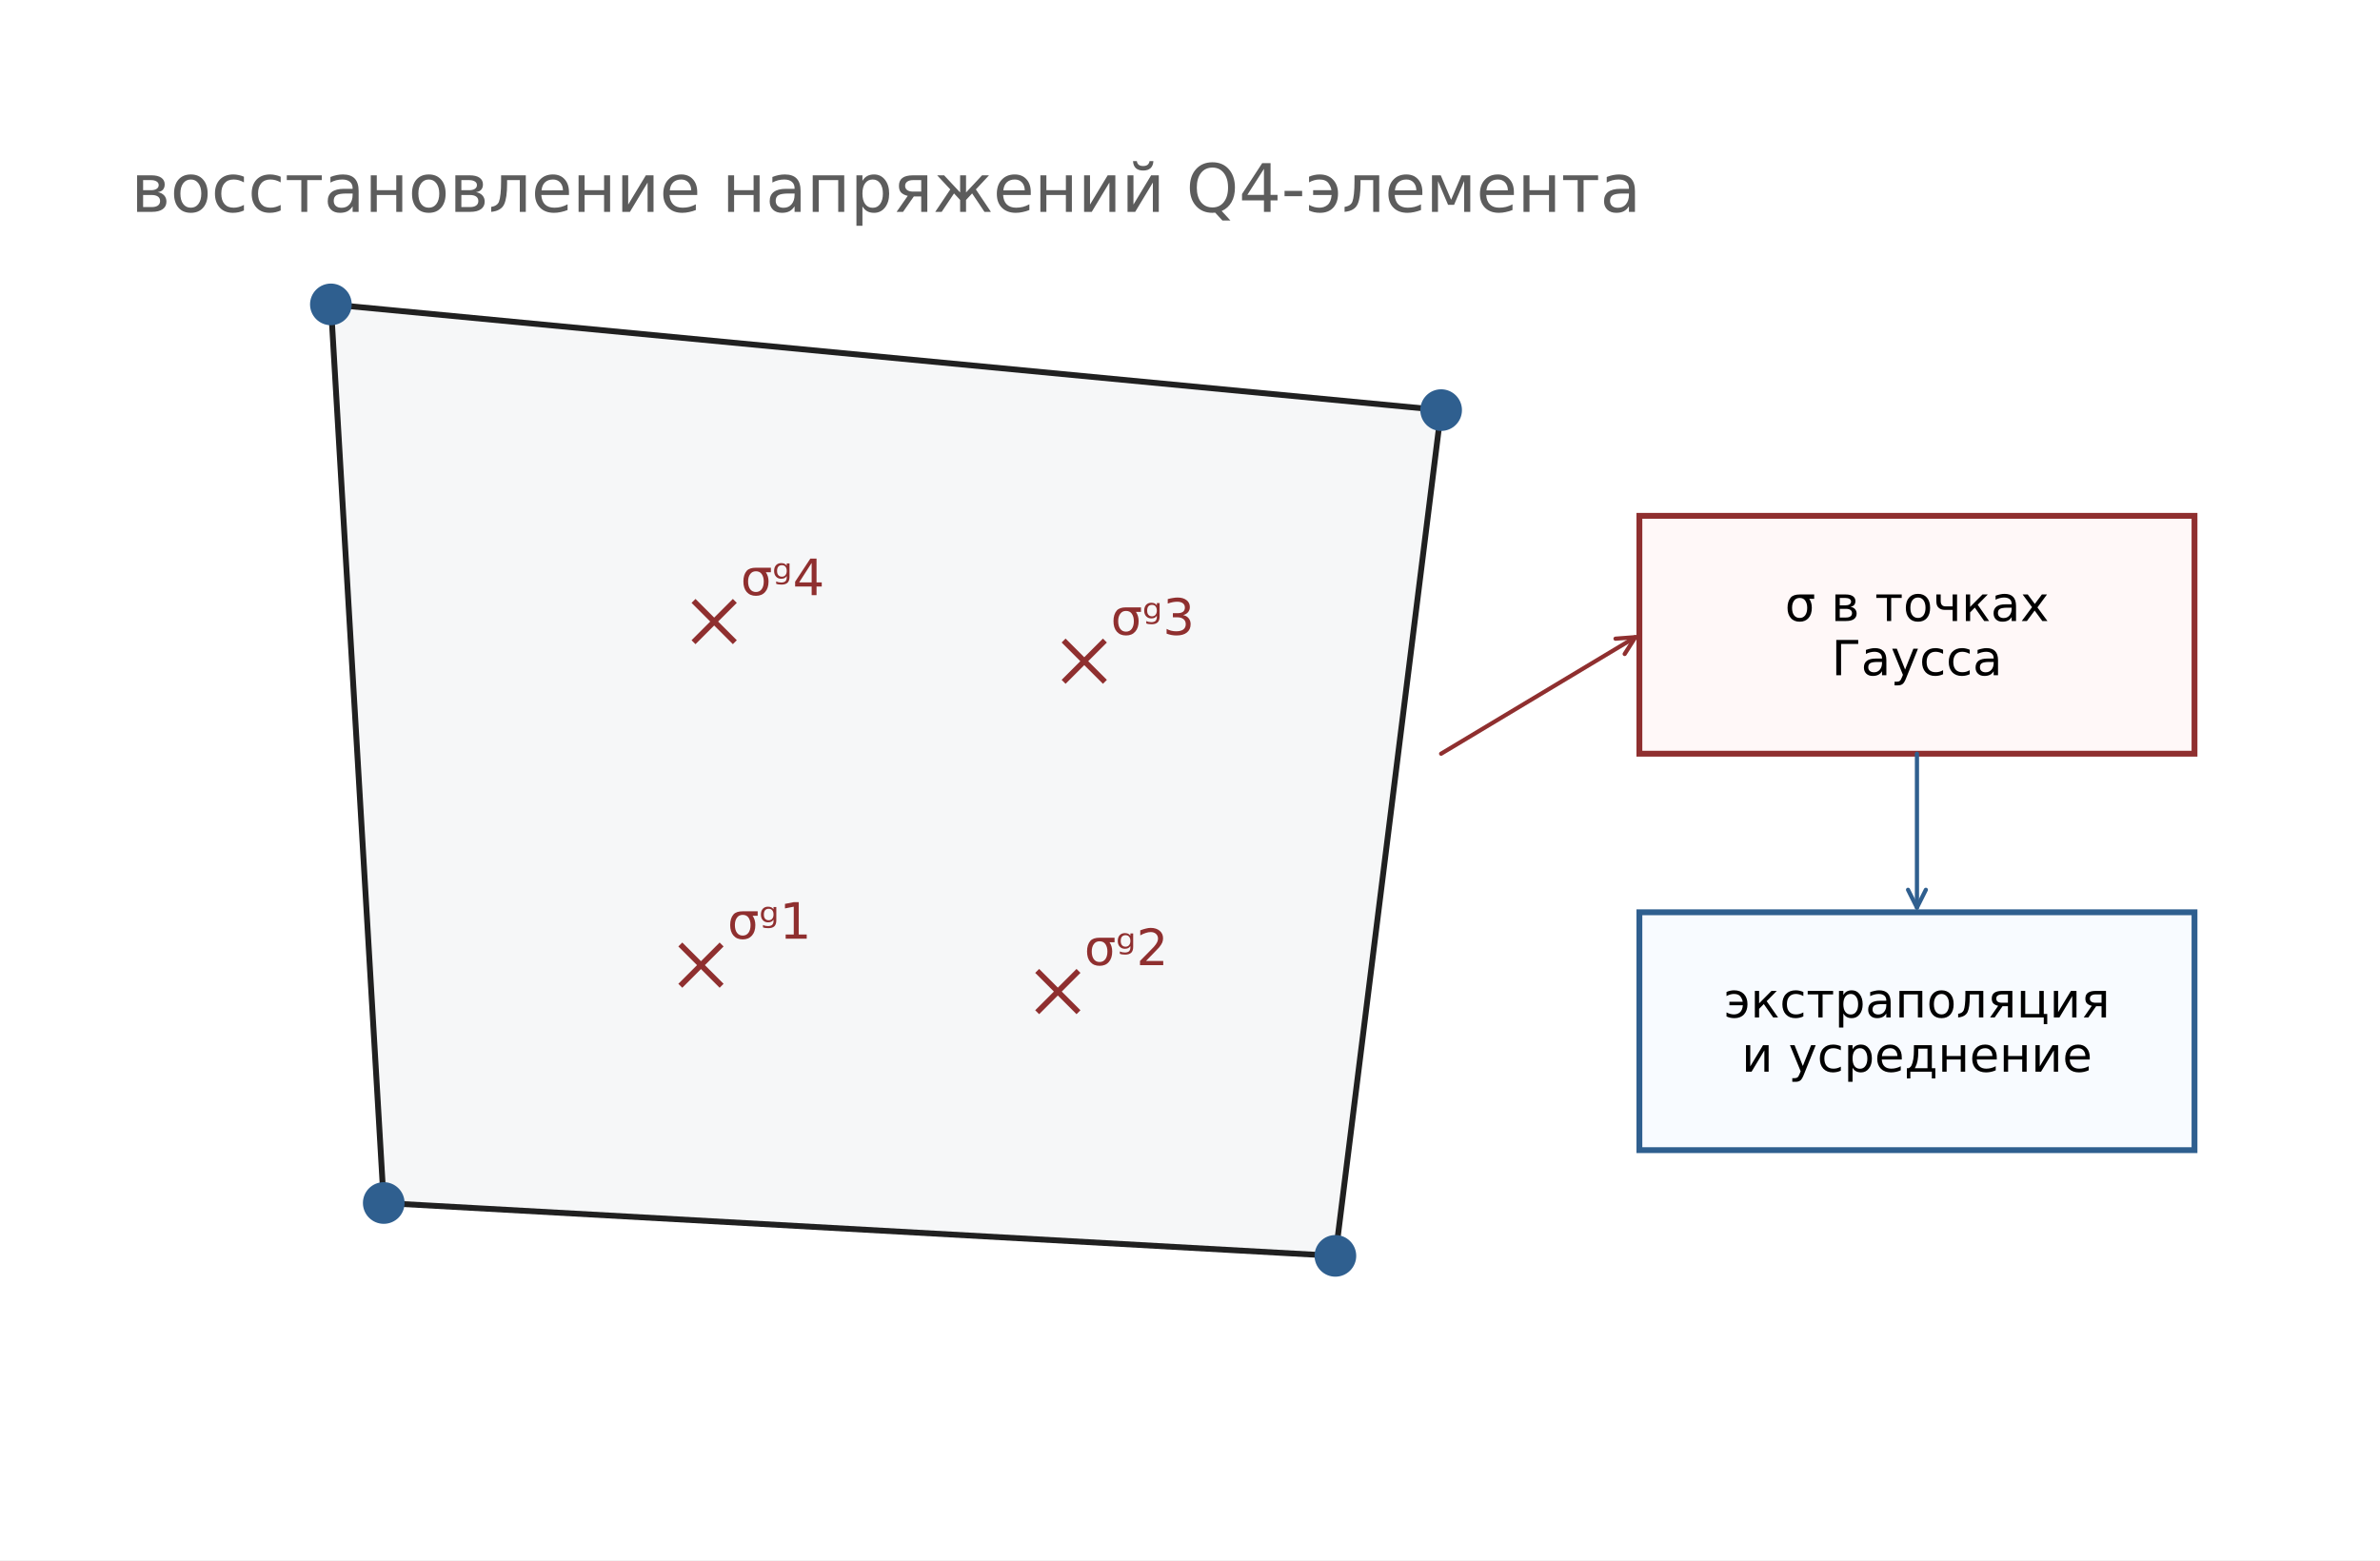
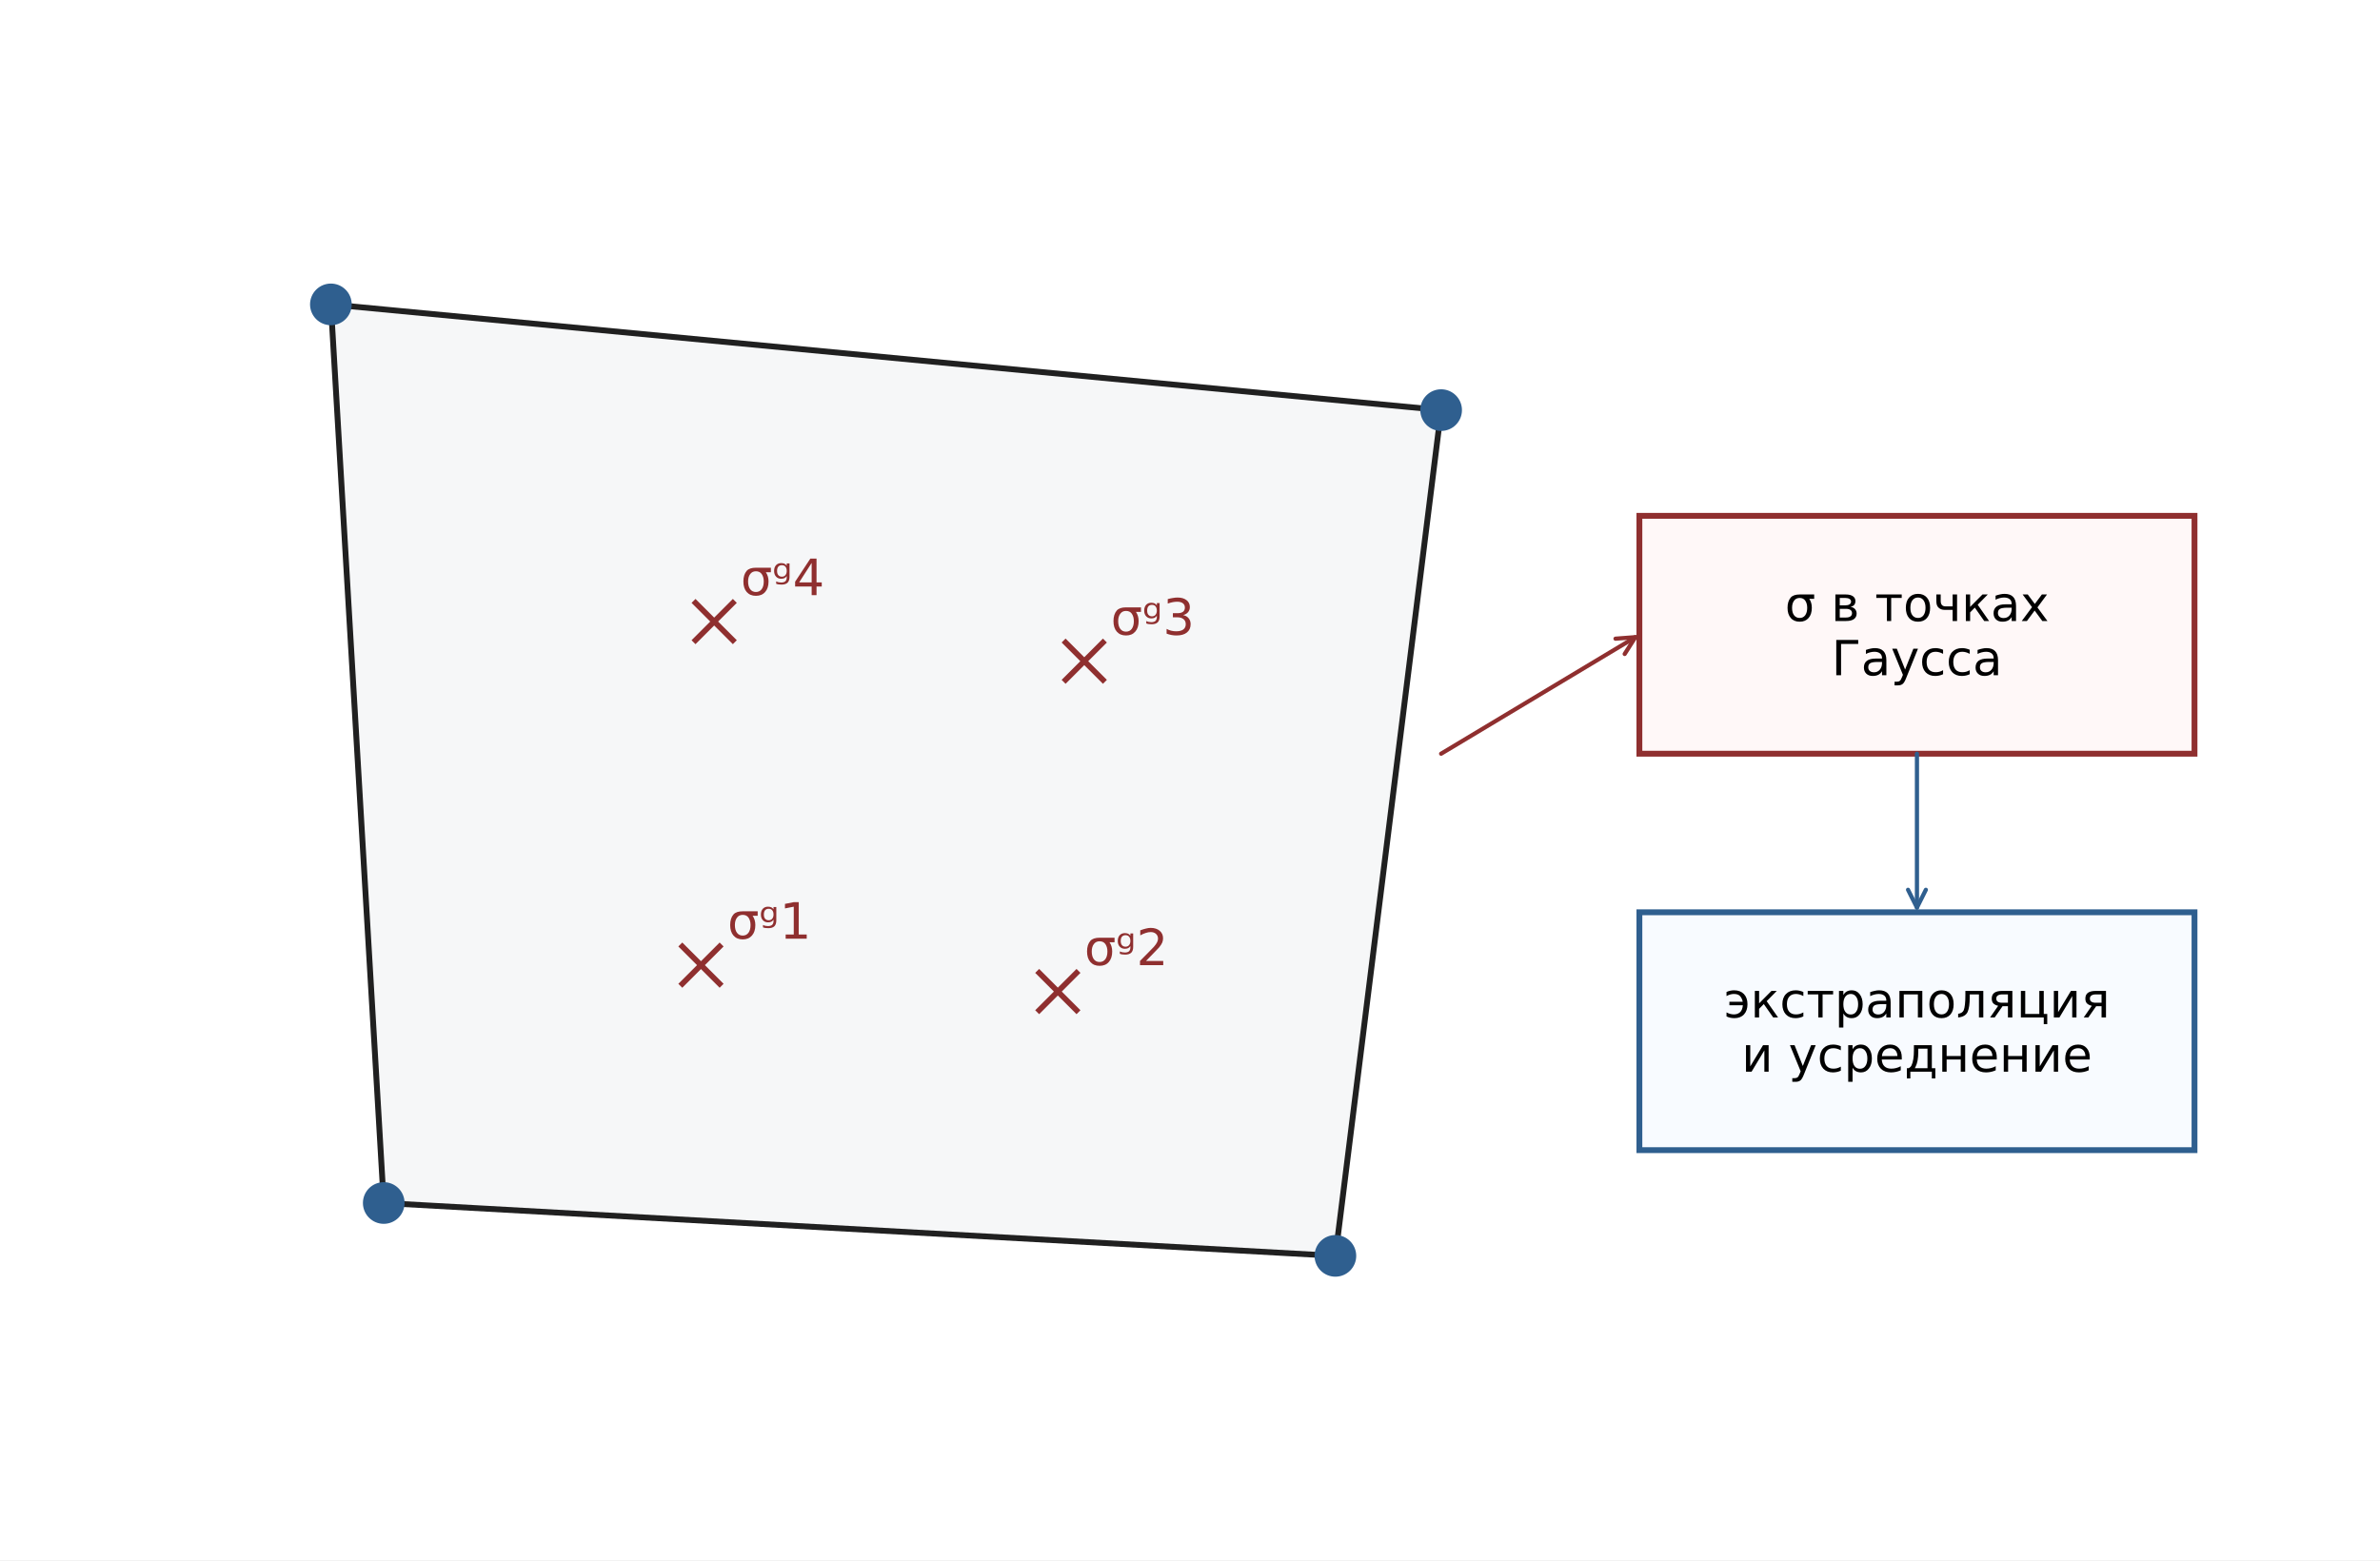
<svg xmlns="http://www.w3.org/2000/svg" xmlns:xlink="http://www.w3.org/1999/xlink" width="427.32pt" height="280.188pt" viewBox="0 0 427.32 280.188" version="1.1">
  <defs>
    <style type="text/css">*{stroke-linejoin: round; stroke-linecap: butt}</style>
  </defs>
  <g id="figure_1">
    <g id="patch_1">
      <path d="M 0 280.188  L 427.32 280.188  L 427.32 0  L 0 0  z " style="fill: #ffffff" />
    </g>
    <g id="axes_1">
      <g id="patch_2">
-         <path d="M 68.901 216.033  L 239.764 225.526  L 258.749 73.647  L 59.408 54.662  z " clip-path="url(#p429955cdd0)" style="fill: #f6f7f8; stroke: #202020; stroke-width: 1.05; stroke-linejoin: miter" />
+         <path d="M 68.901 216.033  L 239.764 225.526  L 258.749 73.647  L 59.408 54.662  z " clip-path="url(#p00242965b6)" style="fill: #f6f7f8; stroke: #202020; stroke-width: 1.05; stroke-linejoin: miter" />
      </g>
      <g id="PathCollection_1">
        <defs>
-           <path id="m1a7ecfab3f" d="M 0 3.24  C 0.859 3.24 1.684 2.899 2.291 2.291  C 2.899 1.684 3.24 0.859 3.24 0  C 3.24 -0.859 2.899 -1.684 2.291 -2.291  C 1.684 -2.899 0.859 -3.24 0 -3.24  C -0.859 -3.24 -1.684 -2.899 -2.291 -2.291  C -2.899 -1.684 -3.24 -0.859 -3.24 0  C -3.24 0.859 -2.899 1.684 -2.291 2.291  C -1.684 2.899 -0.859 3.24 0 3.24  z " style="stroke: #2f5f8f" />
+           <path id="m5276c3dde2" d="M 0 3.24  C 0.859 3.24 1.684 2.899 2.291 2.291  C 2.899 1.684 3.24 0.859 3.24 0  C 3.24 -0.859 2.899 -1.684 2.291 -2.291  C 1.684 -2.899 0.859 -3.24 0 -3.24  C -0.859 -3.24 -1.684 -2.899 -2.291 -2.291  C -2.899 -1.684 -3.24 -0.859 -3.24 0  C -3.24 0.859 -2.899 1.684 -2.291 2.291  C -1.684 2.899 -0.859 3.24 0 3.24  z " style="stroke: #2f5f8f" />
        </defs>
-         <g clip-path="url(#p429955cdd0)">
-           <use xlink:href="#m1a7ecfab3f" x="68.901" y="216.033" style="fill: #2f5f8f; stroke: #2f5f8f" />
+         <g clip-path="url(#p00242965b6)">
+           <use xlink:href="#m5276c3dde2" x="68.901" y="216.033" style="fill: #2f5f8f; stroke: #2f5f8f" />
        </g>
      </g>
      <g id="PathCollection_2">
-         <g clip-path="url(#p429955cdd0)">
-           <use xlink:href="#m1a7ecfab3f" x="239.764" y="225.526" style="fill: #2f5f8f; stroke: #2f5f8f" />
+         <g clip-path="url(#p00242965b6)">
+           <use xlink:href="#m5276c3dde2" x="239.764" y="225.526" style="fill: #2f5f8f; stroke: #2f5f8f" />
        </g>
      </g>
      <g id="PathCollection_3">
-         <g clip-path="url(#p429955cdd0)">
-           <use xlink:href="#m1a7ecfab3f" x="258.749" y="73.647" style="fill: #2f5f8f; stroke: #2f5f8f" />
+         <g clip-path="url(#p00242965b6)">
+           <use xlink:href="#m5276c3dde2" x="258.749" y="73.647" style="fill: #2f5f8f; stroke: #2f5f8f" />
        </g>
      </g>
      <g id="PathCollection_4">
-         <g clip-path="url(#p429955cdd0)">
-           <use xlink:href="#m1a7ecfab3f" x="59.408" y="54.662" style="fill: #2f5f8f; stroke: #2f5f8f" />
+         <g clip-path="url(#p00242965b6)">
+           <use xlink:href="#m5276c3dde2" x="59.408" y="54.662" style="fill: #2f5f8f; stroke: #2f5f8f" />
        </g>
      </g>
      <g id="PathCollection_5">
        <defs>
-           <path id="mc10f0766df" d="M -3.708 3.708  L 3.708 -3.708  M -3.708 -3.708  L 3.708 3.708  " style="stroke: #8f2f2f" />
+           <path id="m965d0a37e6" d="M -3.708 3.708  L 3.708 -3.708  M -3.708 -3.708  L 3.708 3.708  " style="stroke: #8f2f2f" />
        </defs>
-         <g clip-path="url(#p429955cdd0)">
-           <use xlink:href="#mc10f0766df" x="125.855" y="173.317" style="fill: #8f2f2f; stroke: #8f2f2f" />
+         <g clip-path="url(#p00242965b6)">
+           <use xlink:href="#m965d0a37e6" x="125.855" y="173.317" style="fill: #8f2f2f; stroke: #8f2f2f" />
        </g>
      </g>
      <g id="PathCollection_6">
-         <g clip-path="url(#p429955cdd0)">
-           <use xlink:href="#mc10f0766df" x="189.929" y="178.063" style="fill: #8f2f2f; stroke: #8f2f2f" />
+         <g clip-path="url(#p00242965b6)">
+           <use xlink:href="#m965d0a37e6" x="189.929" y="178.063" style="fill: #8f2f2f; stroke: #8f2f2f" />
        </g>
      </g>
      <g id="PathCollection_7">
-         <g clip-path="url(#p429955cdd0)">
-           <use xlink:href="#mc10f0766df" x="194.675" y="118.736" style="fill: #8f2f2f; stroke: #8f2f2f" />
+         <g clip-path="url(#p00242965b6)">
+           <use xlink:href="#m965d0a37e6" x="194.675" y="118.736" style="fill: #8f2f2f; stroke: #8f2f2f" />
        </g>
      </g>
      <g id="PathCollection_8">
-         <g clip-path="url(#p429955cdd0)">
-           <use xlink:href="#mc10f0766df" x="128.228" y="111.617" style="fill: #8f2f2f; stroke: #8f2f2f" />
+         <g clip-path="url(#p00242965b6)">
+           <use xlink:href="#m965d0a37e6" x="128.228" y="111.617" style="fill: #8f2f2f; stroke: #8f2f2f" />
        </g>
      </g>
      <g id="patch_3">
-         <path d="M 294.346 135.348  L 394.016 135.348  L 394.016 92.632  L 294.346 92.632  z " clip-path="url(#p429955cdd0)" style="fill: #fff8f8; stroke: #8f2f2f; stroke-width: 1.05; stroke-linejoin: miter" />
+         <path d="M 294.346 135.348  L 394.016 135.348  L 394.016 92.632  L 294.346 92.632  z " clip-path="url(#p00242965b6)" style="fill: #fff8f8; stroke: #8f2f2f; stroke-width: 1.05; stroke-linejoin: miter" />
      </g>
      <g id="patch_4">
-         <path d="M 294.346 206.541  L 394.016 206.541  L 394.016 163.825  L 294.346 163.825  z " clip-path="url(#p429955cdd0)" style="fill: #f8fbff; stroke: #2f5f8f; stroke-width: 1.05; stroke-linejoin: miter" />
+         <path d="M 294.346 206.541  L 394.016 206.541  L 394.016 163.825  L 294.346 163.825  z " clip-path="url(#p00242965b6)" style="fill: #f8fbff; stroke: #2f5f8f; stroke-width: 1.05; stroke-linejoin: miter" />
      </g>
      <g id="text_1">
        <text style="font-size: 9px; font-family: 'DejaVu Sans'; text-anchor: start; fill: #8f2f2f" x="130.601" y="168.571" transform="rotate(-0 130.6014 168.571)">σᵍ1</text>
      </g>
      <g id="text_2">
        <text style="font-size: 9px; font-family: 'DejaVu Sans'; text-anchor: start; fill: #8f2f2f" x="194.675" y="173.317" transform="rotate(-0 194.6752 173.3172)">σᵍ2</text>
      </g>
      <g id="text_3">
        <text style="font-size: 9px; font-family: 'DejaVu Sans'; text-anchor: start; fill: #8f2f2f" x="199.421" y="113.99" transform="rotate(-0 199.4214 113.9897)">σᵍ3</text>
      </g>
      <g id="text_4">
        <text style="font-size: 9px; font-family: 'DejaVu Sans'; text-anchor: start; fill: #8f2f2f" x="132.974" y="106.87" transform="rotate(-0 132.9745 106.8703)">σᵍ4</text>
      </g>
      <g id="text_5">
        <text style="font-size: 8.7px; font-family: 'DejaVu Sans'" transform="translate(320.4616 111.5193)">σ в точках</text>
        <text style="font-size: 8.7px; font-family: 'DejaVu Sans'" transform="translate(328.8381 121.2614)">Гаусса</text>
      </g>
      <g id="text_6">
        <text style="font-size: 8.7px; font-family: 'DejaVu Sans'" transform="translate(309.5051 182.7124)">экстраполяция</text>
        <text style="font-size: 8.7px; font-family: 'DejaVu Sans'" transform="translate(312.6914 192.4545)">и усреднение</text>
      </g>
      <g id="patch_5">
        <path d="M 258.749 135.348  Q 276.547 124.669 293.626 114.421  " style="fill: none; stroke: #8f2f2f; stroke-width: 0.75; stroke-linecap: round" />
        <path d="M 290.059 114.695  L 293.626 114.421  L 291.706 117.439  " style="fill: none; stroke: #8f2f2f; stroke-width: 0.75; stroke-linecap: round" />
      </g>
      <g id="patch_6">
        <path d="M 344.181 135.348  Q 344.181 149.586 344.181 162.986  " style="fill: none; stroke: #2f5f8f; stroke-width: 0.75; stroke-linecap: round" />
        <path d="M 345.781 159.786  L 344.181 162.986  L 342.581 159.786  " style="fill: none; stroke: #2f5f8f; stroke-width: 0.75; stroke-linecap: round" />
      </g>
-       <g id="text_7">
-         <text style="font-size: 12px; font-family: 'DejaVu Sans'; text-anchor: middle; fill: #5c5c5c" x="159.079" y="38.05" transform="rotate(-0 159.0786 38.05035)">восстановление напряжений Q4-элемента</text>
-       </g>
    </g>
  </g>
  <defs>
-     <clipPath id="p429955cdd0">
+     <clipPath id="p00242965b6">
      <rect x="7.2" y="7.2" width="412.92" height="265.788" />
    </clipPath>
  </defs>
</svg>
